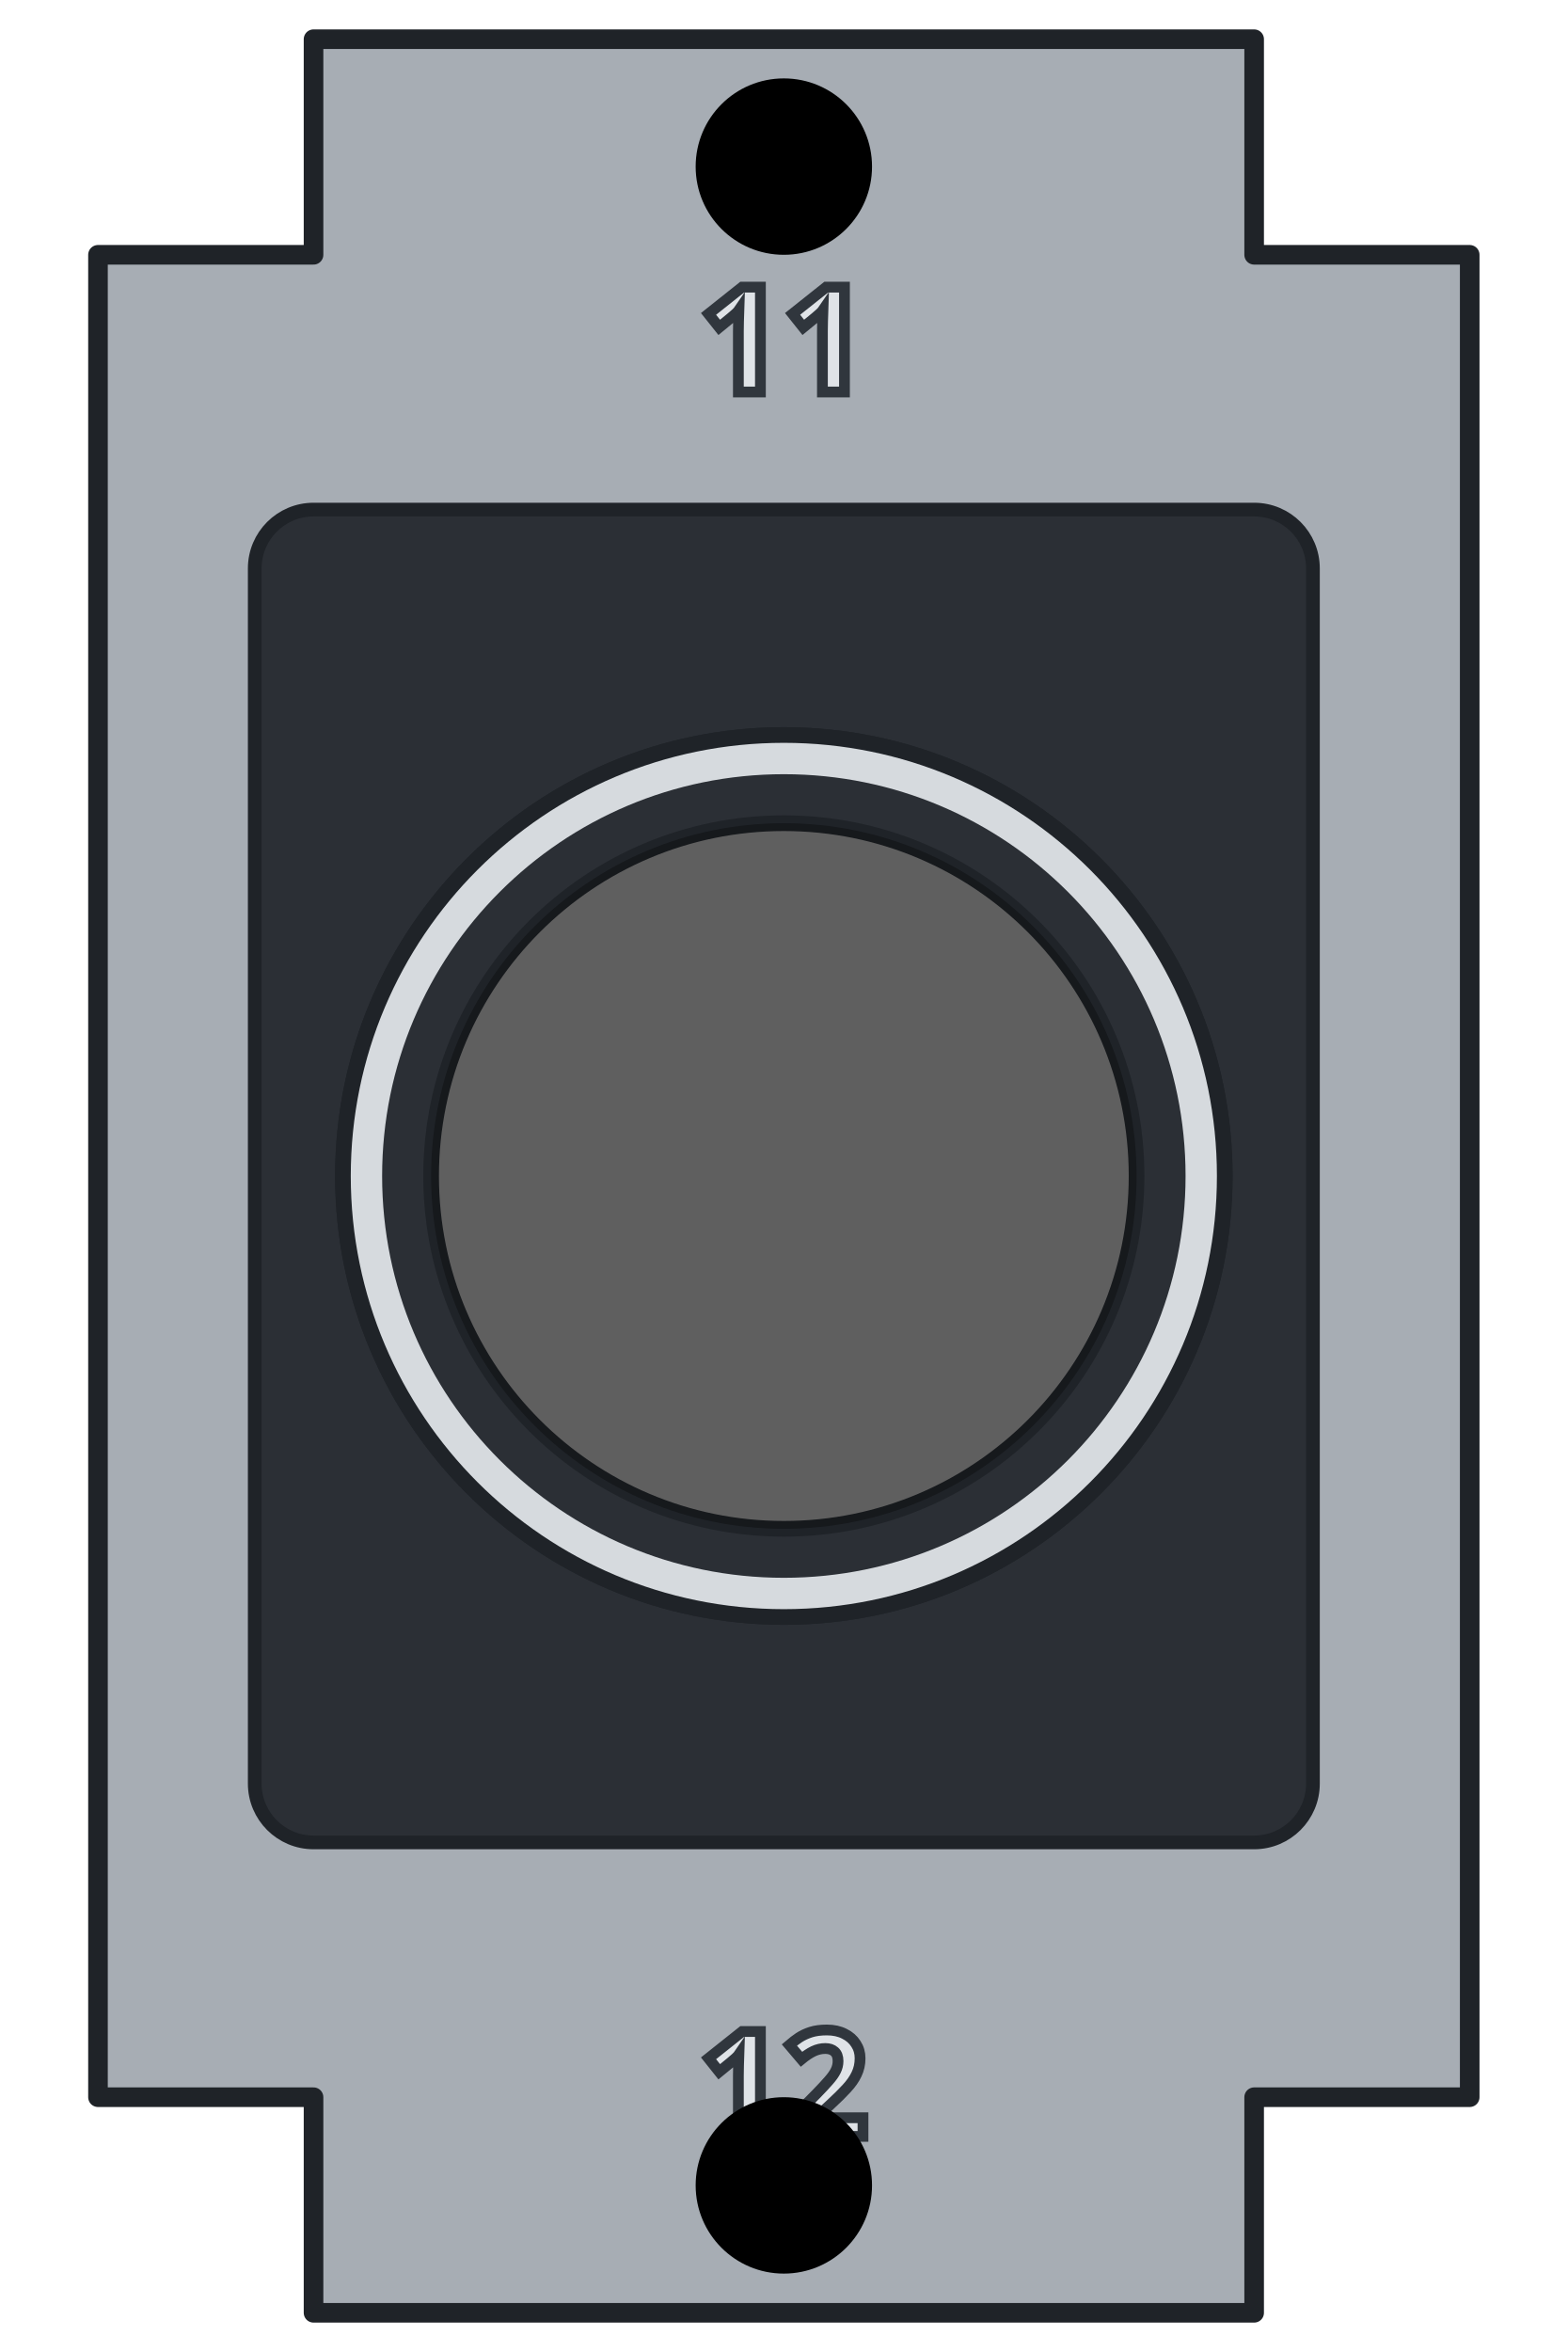
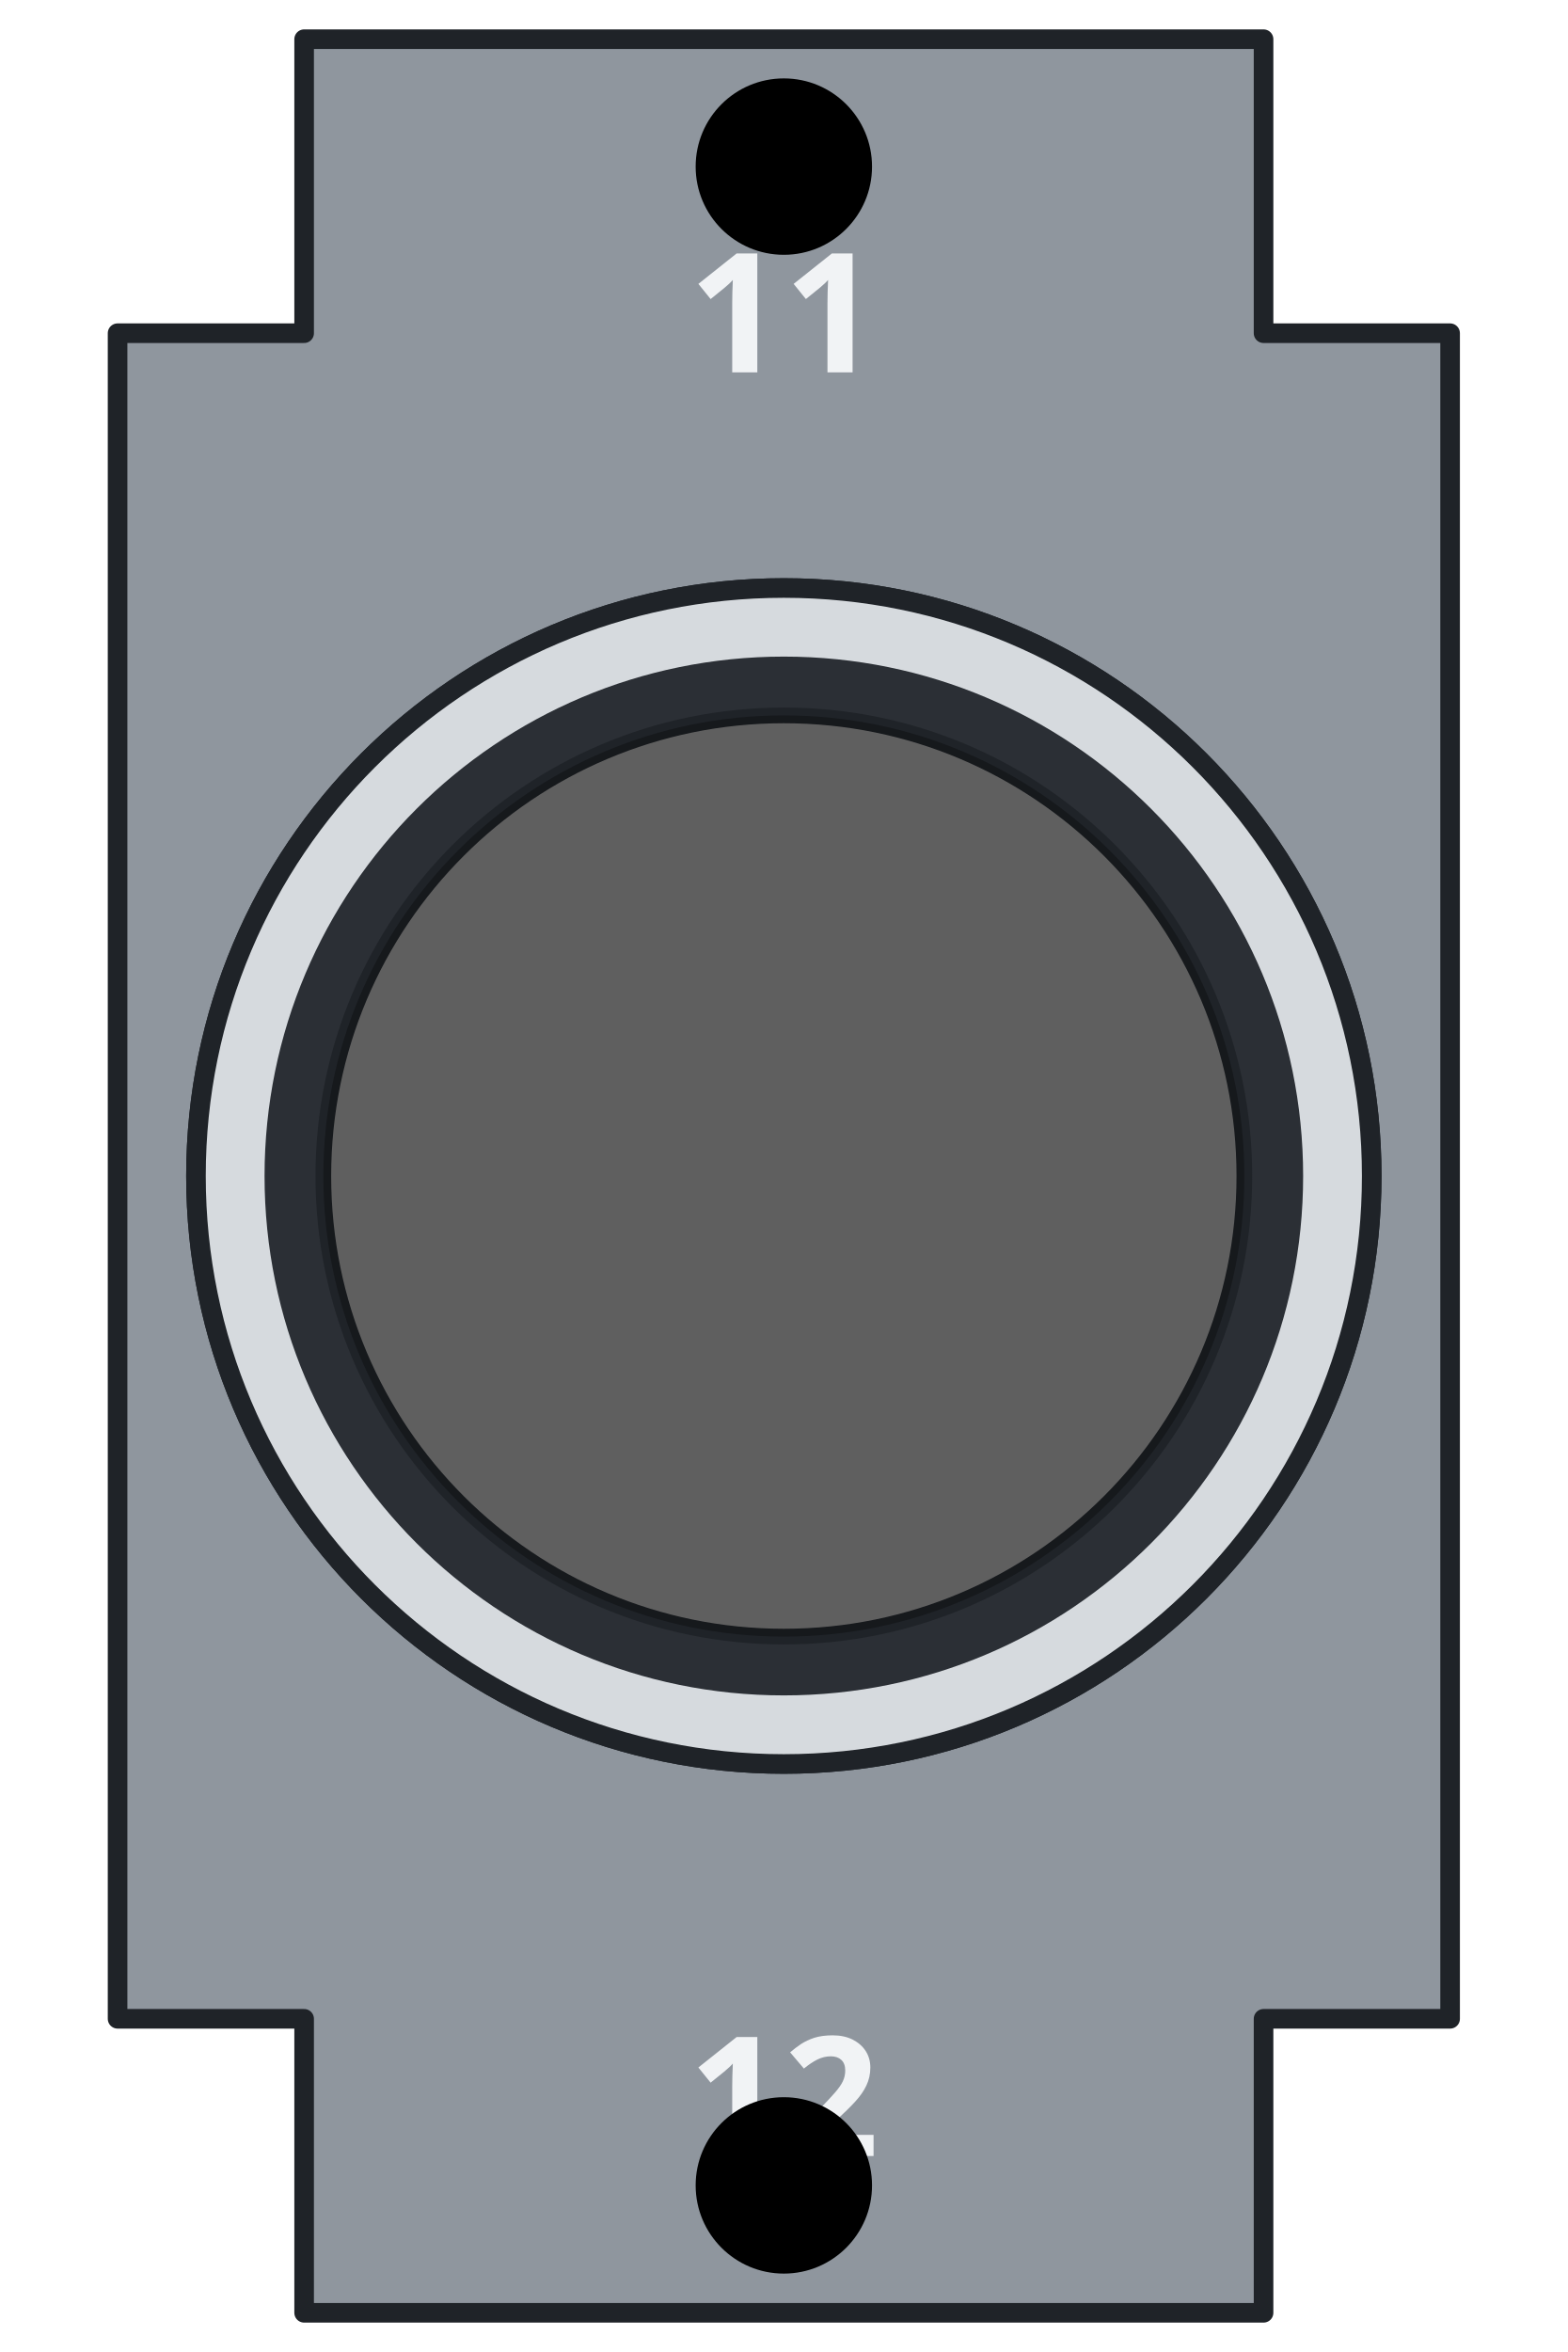
<svg xmlns="http://www.w3.org/2000/svg" viewBox="0 0 160 240" width="160" height="240" font-family="Segoe UI,Noto Sans,Arial,sans-serif">
-   <path d="M32 4 H128 V26 H150 V214 H128 V236 H32 V214 H10 V26 H32 Z" fill="#a7adb4" stroke="#1f2328" stroke-width="2" stroke-linejoin="round" />
-   <rect x="26" y="52" width="108" height="136" rx="6" fill="#2b2f35" stroke="#1f2328" stroke-width="1.4" />
-   <text x="80" y="40" font-size="15" font-weight="800" fill="#dfe3e7" stroke="#30363d" stroke-width="1.1" text-anchor="middle">11</text>
-   <text x="80" y="218" font-size="15" font-weight="800" fill="#dfe3e7" stroke="#30363d" stroke-width="1.1" text-anchor="middle">12</text>
+   <path d="M31.04 4 H128.96 V34 H148 V206 H128.96 V236 H31.04 V206 H12 V34 H31.04 Z" fill="#8f969e" stroke="#1f2328" stroke-width="2" stroke-linejoin="round" />
+   <text x="80" y="38" font-size="17" font-weight="800" fill="#f1f3f5" text-anchor="middle">11</text>
+   <text x="80" y="220" font-size="17" font-weight="800" fill="#f1f3f5" text-anchor="middle">12</text>
  <g data-action="press" data-kind="momentary" style="cursor:pointer">
    <g data-show="!out.pressed">
-       <circle cx="80" cy="120" r="45" fill="#d6dade" stroke="#1f2328" stroke-width="1.6" />
-       <circle cx="80" cy="120" r="40" fill="#888" stroke="#1f2328" stroke-width="1.6" data-fill="param.color" />
+       <circle cx="80" cy="120" r="60" fill="#d6dade" stroke="#1f2328" stroke-width="2" />
+       <circle cx="80" cy="120" r="52" fill="#888" stroke="#1f2328" stroke-width="1.6" data-fill="param.color" />
    </g>
    <g data-show="out.pressed">
-       <circle cx="80" cy="120" r="45" fill="#d6dade" stroke="#1f2328" stroke-width="1.6" />
-       <circle cx="80" cy="120" r="41" fill="#2b2f35" stroke="none" stroke-width="0" />
-       <circle cx="80" cy="120" r="36" fill="#888" stroke="#1f2328" stroke-width="1.6" data-fill="param.color" />
-       <circle cx="80" cy="120" r="36" fill="#000" stroke="none" stroke-width="0" opacity=".3" />
+       <circle cx="80" cy="120" r="60" fill="#d6dade" stroke="#1f2328" stroke-width="2" />
+       <circle cx="80" cy="120" r="53" fill="#2b2f35" stroke="none" stroke-width="0" />
+       <circle cx="80" cy="120" r="47" fill="#888" stroke="#1f2328" stroke-width="1.6" data-fill="param.color" />
+       <circle cx="80" cy="120" r="47" fill="#000" stroke="none" stroke-width="0" opacity=".3" />
    </g>
  </g>
  <circle class="jw-term" data-term="11" cx="80" cy="17" r="9" />
  <circle class="jw-term" data-term="12" cx="80" cy="223" r="9" data-side="b" />
</svg>
